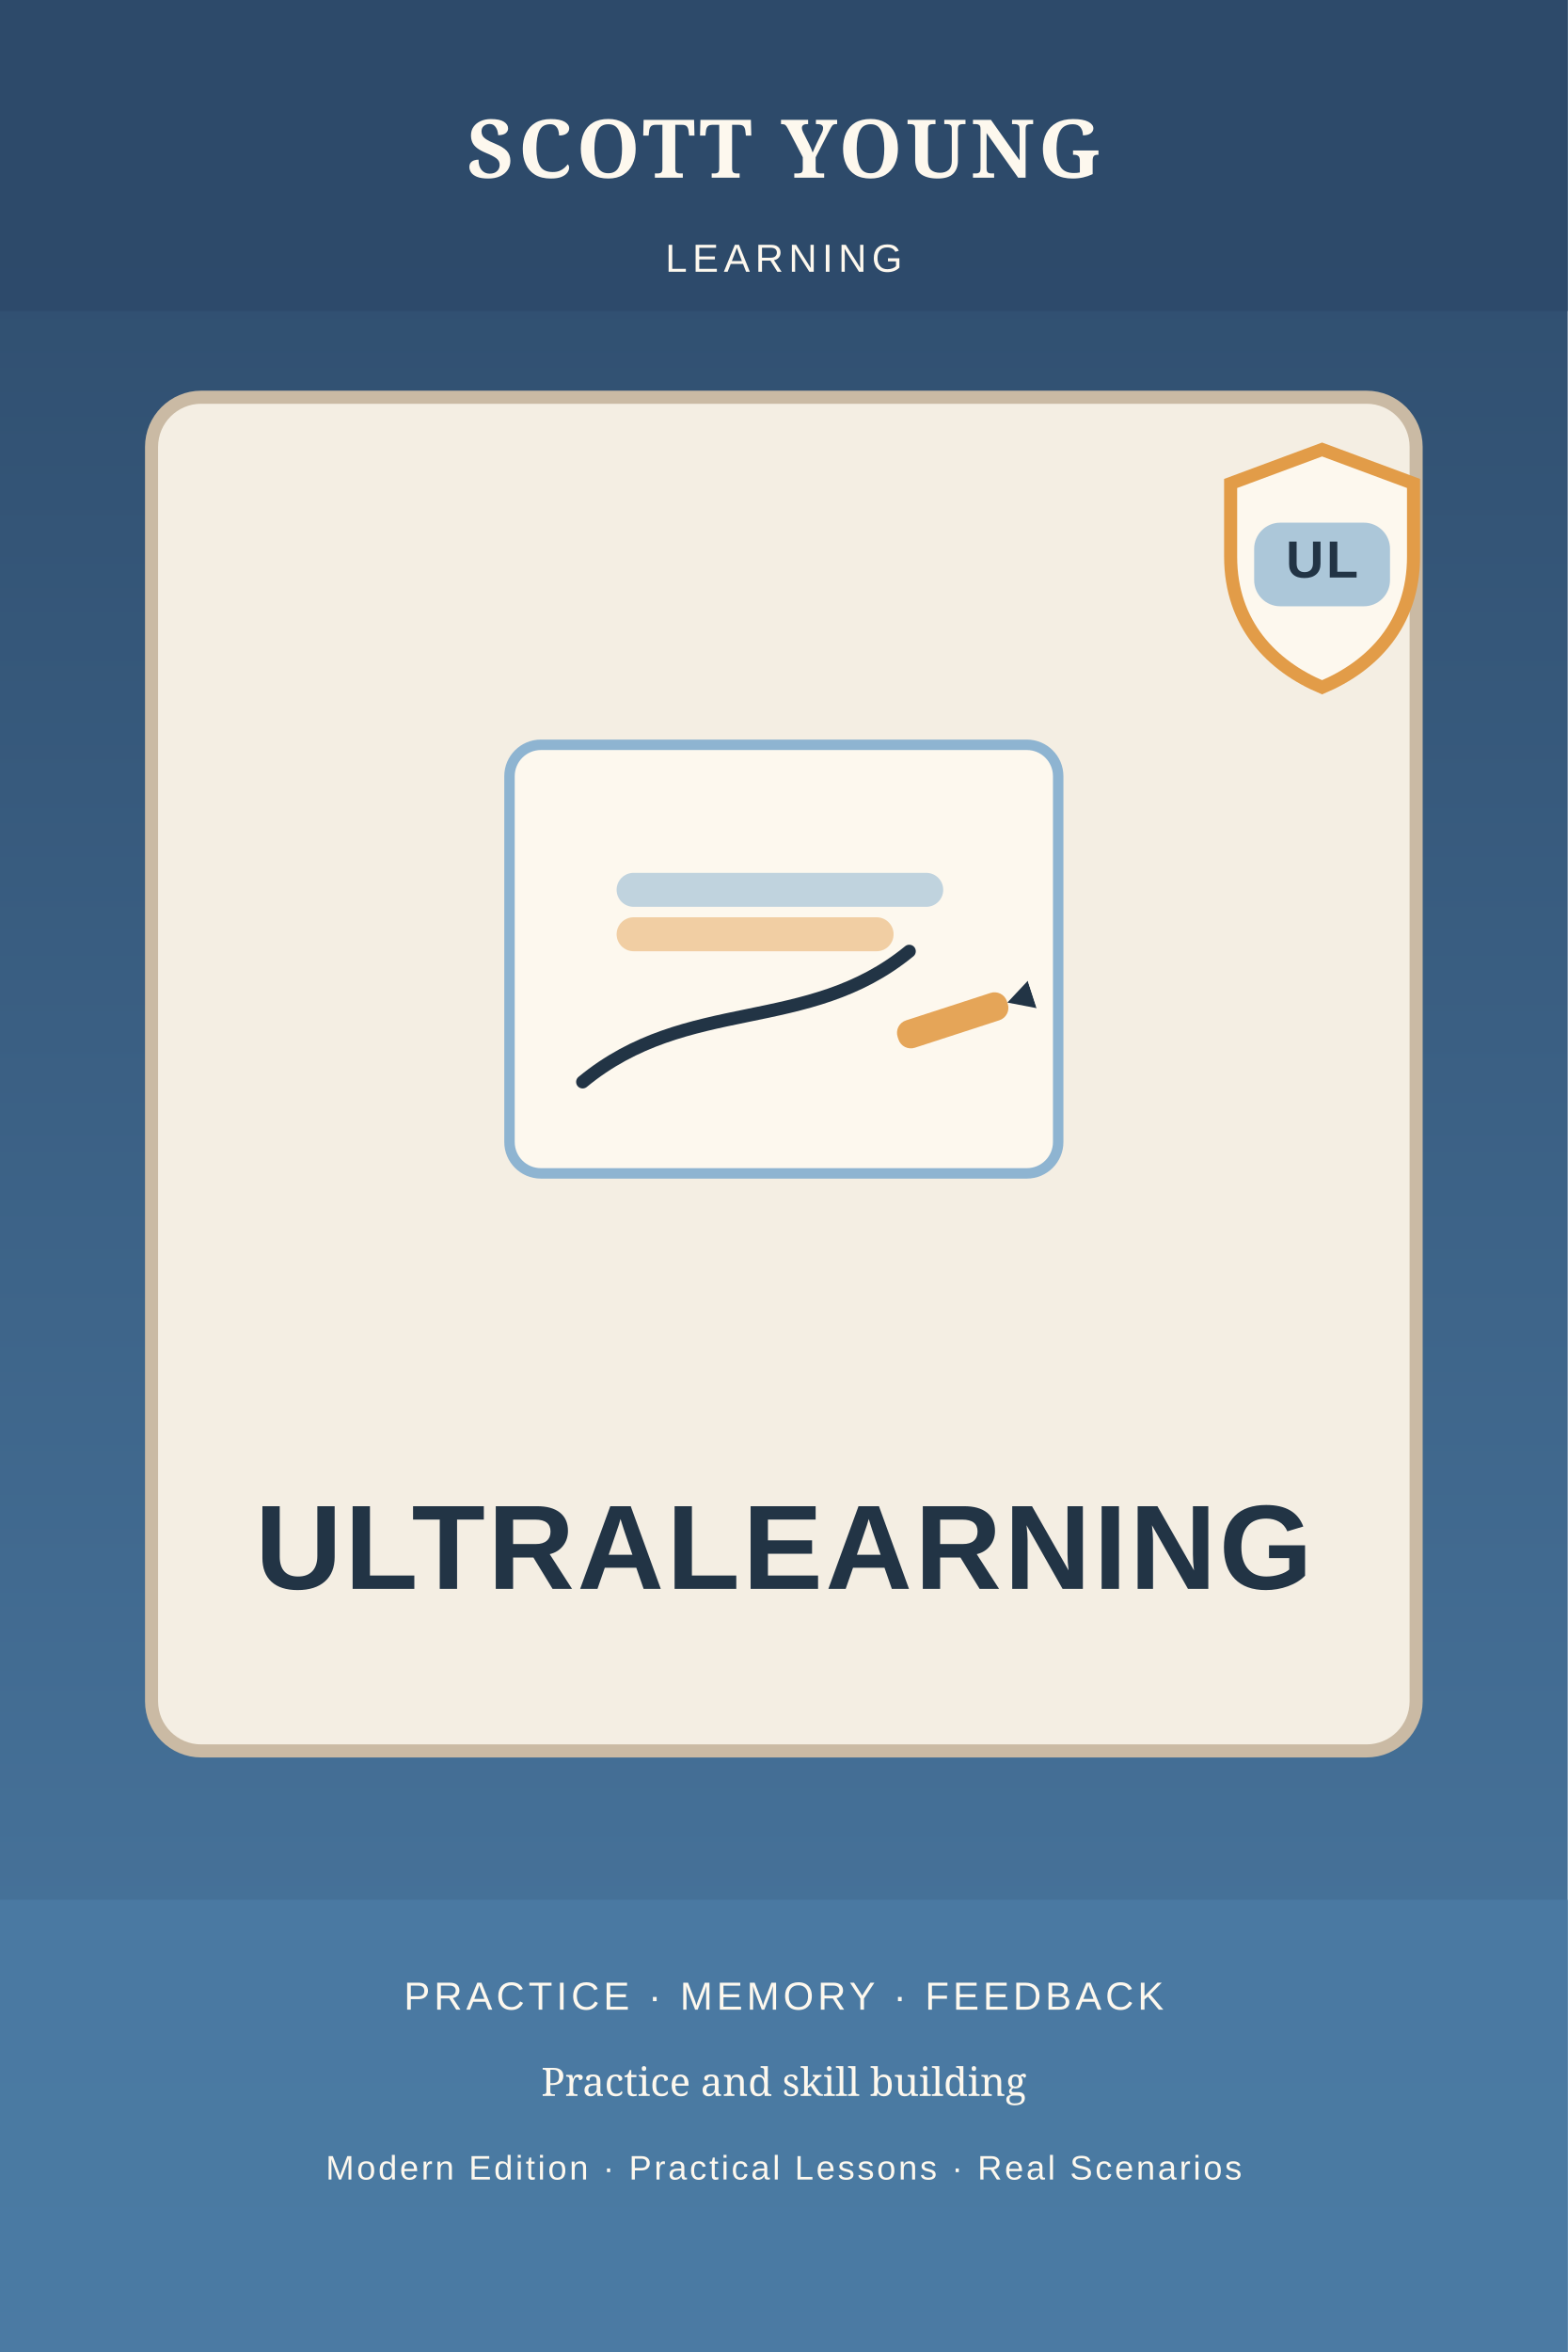
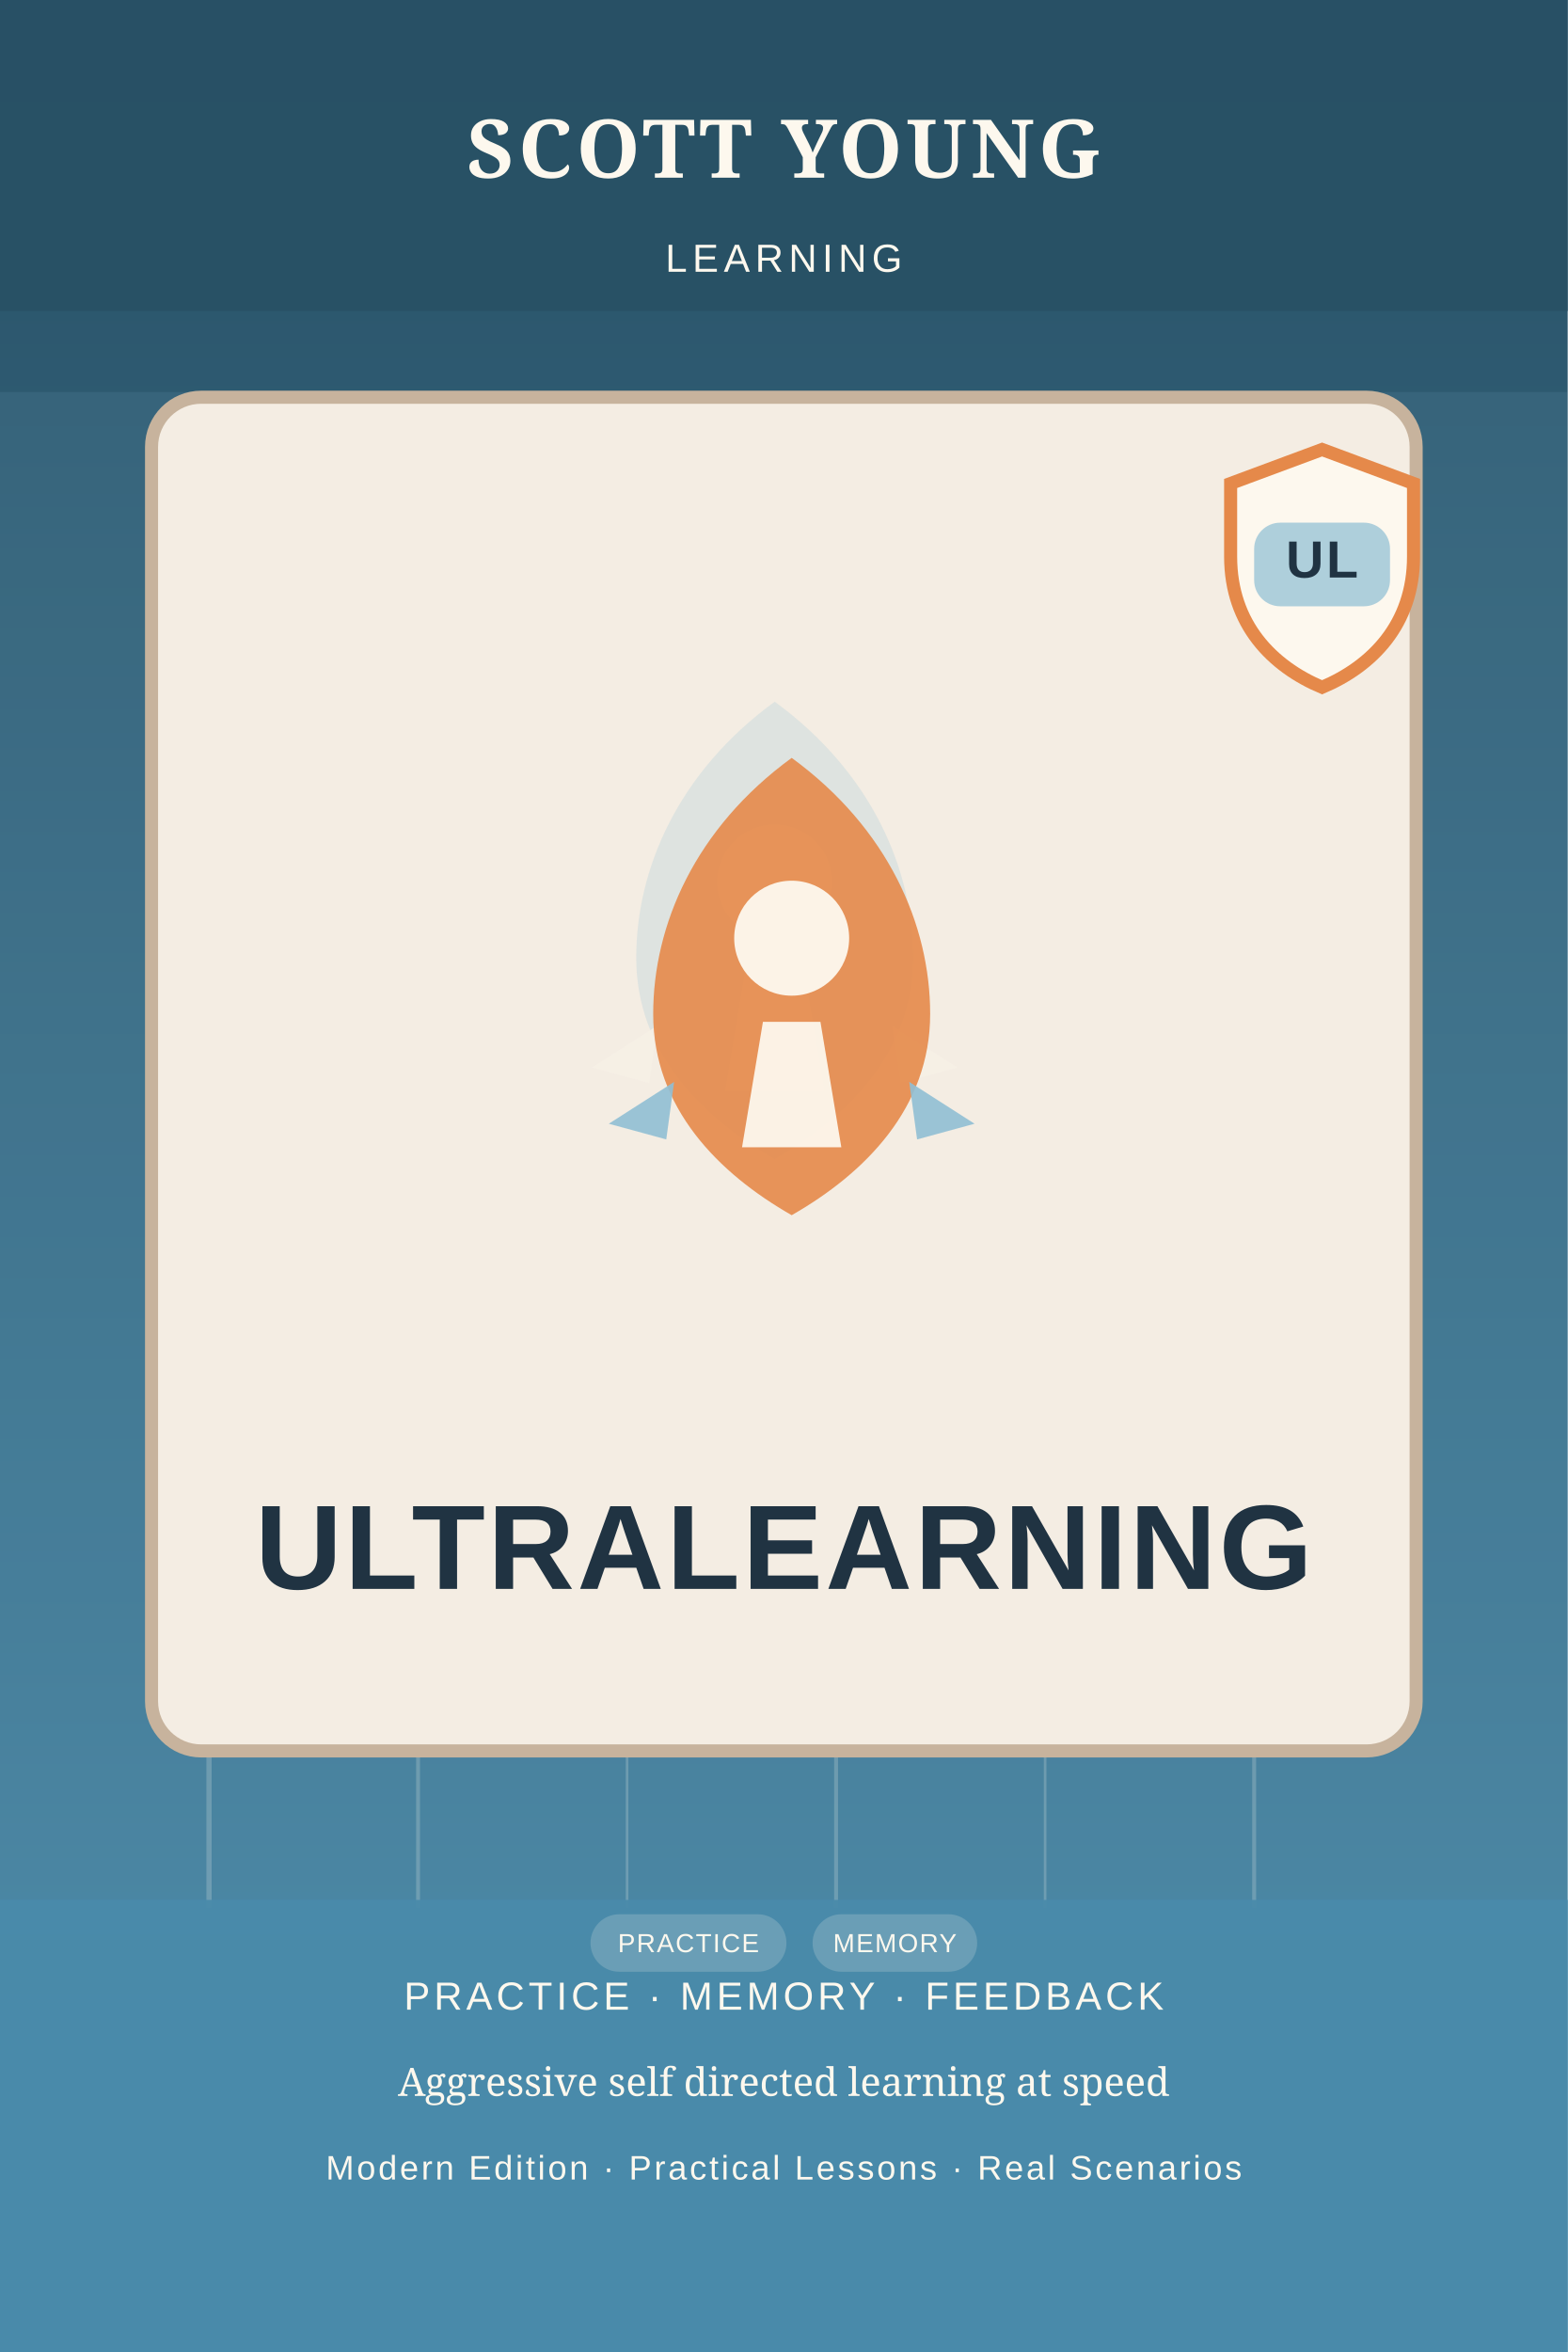
<svg xmlns="http://www.w3.org/2000/svg" width="1200" height="1800" viewBox="0 0 1200 1800" fill="none" role="img" aria-labelledby="title desc">
  <defs>
    <linearGradient id="g820684095" x1="0" y1="0" x2="0" y2="1800" gradientUnits="userSpaceOnUse">
-       <stop offset="0%" stop-color="#2D4A6A" />
-       <stop offset="100%" stop-color="#4B7AA3" />
+       <stop offset="0%" stop-color="#285065" />
+       <stop offset="100%" stop-color="#498AAA" />
    </linearGradient>
  </defs>
  <rect width="1200" height="1800" fill="url(#g820684095)" />
-   <circle cx="600" cy="840" r="420" fill="#8EB4D1" opacity="0.16" />
-   <circle cx="600" cy="840" r="300" fill="#FDF8EE" opacity="0.16" />
-   <circle cx="615" cy="858" r="210" fill="#E29C48" opacity="0.18" />
-   <circle cx="585" cy="822" r="130" fill="#FDF8EE" opacity="0.34" />
-   <rect x="116" y="304" width="968" height="1036" rx="38" fill="#F4EEE3" stroke="#CABAA4" stroke-width="10" />
-   <g transform="translate(390 570)">
-     <rect x="0" y="0" width="420" height="328" rx="24" fill="#FDF8EE" stroke="#8EB4D1" stroke-width="8" />
-     <path d="M56 258 C136 192 228 222 306 158" stroke="#223445" stroke-width="10" stroke-linecap="round" />
-     <rect x="82" y="98" width="250" height="26" rx="13" fill="#8EB4D1" opacity="0.55" />
-     <rect x="82" y="132" width="212" height="26" rx="13" fill="#E29C48" opacity="0.45" />
-     <g transform="translate(294 214) rotate(-18)">
-       <rect x="0" y="0" width="88" height="22" rx="10" fill="#E29C48" opacity="0.9" />
-       <polygon points="88,11 108,0 108,22" fill="#223445" />
-       <polygon points="108,0 118,11 108,22" fill="#FDF8EE" />
+   <rect x="0" y="300" width="1200" height="1180" fill="#90BFD4" opacity="0.1" />
+   <g stroke="#FDF8EE" opacity="0.2">
+     <line x1="160" y1="320" x2="160" y2="1460" stroke-width="4" />
+     <line x1="320" y1="320" x2="320" y2="1460" stroke-width="3" />
+     <line x1="480" y1="320" x2="480" y2="1460" stroke-width="2" />
+     <line x1="640" y1="320" x2="640" y2="1460" stroke-width="3" />
+     <line x1="800" y1="320" x2="800" y2="1460" stroke-width="2" />
+     <line x1="960" y1="320" x2="960" y2="1460" stroke-width="3" />
+   </g>
+   <path d="M140 430 L1060 430" stroke="#E5894A" stroke-width="10" opacity="0.22" />
+   <path d="M140 1330 L1060 1330" stroke="#E5894A" stroke-width="10" opacity="0.2" />
+   <ellipse cx="600" cy="812" rx="470" ry="382" fill="#FDF8EE" opacity="0.08" />
+   <rect x="116" y="304" width="968" height="1036" rx="38" fill="#F4EDE3" stroke="#C7B39D" stroke-width="10" />
+   <g opacity="0.24" transform="translate(0 -26)">
+     <g transform="translate(395 539)">
+       <path d="M198 24 C272 78 304 152 304 220 C304 292 254 342 198 374 C142 342 92 292 92 220 C92 152 124 78 198 24 Z" fill="#90BFD4" opacity="0.9" />
+       <circle cx="198" cy="162" r="44" fill="#F4EDE3" opacity="0.95" />
+       <path d="M176 226 L220 226 L236 322 L160 322 Z" fill="#F4EDE3" opacity="0.94" />
+       <path d="M108 272 L58 304 L102 316 Z" fill="#FDF8EE" opacity="0.9" />
+       <path d="M288 272 L338 304 L294 316 Z" fill="#FDF8EE" opacity="0.9" />
    </g>
  </g>
+   <g transform="translate(408 556)">
+     <path d="M198 24 C272 78 304 152 304 220 C304 292 254 342 198 374 C142 342 92 292 92 220 C92 152 124 78 198 24 Z" fill="#E5894A" opacity="0.9" />
+     <circle cx="198" cy="162" r="44" fill="#FDF8EE" opacity="0.95" />
+     <path d="M176 226 L220 226 L236 322 L160 322 Z" fill="#FDF8EE" opacity="0.94" />
+     <path d="M108 272 L58 304 L102 316 Z" fill="#90BFD4" opacity="0.9" />
+     <path d="M288 272 L338 304 L294 316 Z" fill="#90BFD4" opacity="0.9" />
+   </g>
  <g transform="translate(930 336)">
-     <path d="M82 8 L152 34 V90 C152 142 120 174 82 190 C44 174 12 142 12 90 V34 Z" fill="#FDF8EE" stroke="#E29C48" stroke-width="10" />
-     <rect x="30" y="64" width="104" height="64" rx="20" fill="#8EB4D1" opacity="0.72" />
-     <text x="82" y="106" text-anchor="middle" fill="#223445" font-family="'Trebuchet MS', Arial, sans-serif" font-size="40" font-weight="700" letter-spacing="2">UL</text>
+     <path d="M82 8 L152 34 V90 C152 142 120 174 82 190 C44 174 12 142 12 90 V34 Z" fill="#FDF8EE" stroke="#E5894A" stroke-width="10" />
+     <rect x="30" y="64" width="104" height="64" rx="20" fill="#90BFD4" opacity="0.72" />
+     <text x="82" y="106" text-anchor="middle" fill="#203342" font-family="'Trebuchet MS', Arial, sans-serif" font-size="40" font-weight="700" letter-spacing="2">UL</text>
  </g>
-   <rect x="0" y="0" width="1200" height="238" fill="#2D4A6A" opacity="0.93" />
-   <rect x="0" y="1454" width="1200" height="346" fill="#4B7AA3" opacity="0.95" />
+   <rect x="0" y="0" width="1200" height="238" fill="#285065" opacity="0.93" />
+   <rect x="0" y="1454" width="1200" height="346" fill="#498AAA" opacity="0.95" />
  <text x="600" y="136" text-anchor="middle" fill="#FDF8EE" font-family="Georgia, serif" font-size="62" font-weight="700" letter-spacing="3">SCOTT YOUNG</text>
  <text x="600" y="208" text-anchor="middle" fill="#FDF8EE" font-family="'Trebuchet MS', Arial, sans-serif" font-size="30" letter-spacing="4">LEARNING</text>
-   <text x="600" y="1216" text-anchor="middle" fill="#223445" font-family="'Trebuchet MS', Arial, sans-serif" font-size="92" font-weight="700" letter-spacing="2">ULTRALEARNING</text>
+   <text x="600" y="1216" text-anchor="middle" fill="#203342" font-family="'Trebuchet MS', Arial, sans-serif" font-size="92" font-weight="700" letter-spacing="2">ULTRALEARNING</text>
+   <g>
+     <rect x="453" y="1466" width="148" height="42" rx="21" fill="#FDF8EE" opacity="0.18" stroke="#FDF8EE" stroke-width="2" />
+     <text x="527" y="1494" text-anchor="middle" fill="#FDF8EE" font-family="'Trebuchet MS', Arial, sans-serif" font-size="20" letter-spacing="1">PRACTICE</text>
+   </g>
+   <g>
+     <rect x="623" y="1466" width="124" height="42" rx="21" fill="#FDF8EE" opacity="0.18" stroke="#FDF8EE" stroke-width="2" />
+     <text x="685" y="1494" text-anchor="middle" fill="#FDF8EE" font-family="'Trebuchet MS', Arial, sans-serif" font-size="20" letter-spacing="1">MEMORY</text>
+   </g>
  <text x="600" y="1538" text-anchor="middle" fill="#FDF8EE" font-family="'Trebuchet MS', Arial, sans-serif" font-size="30" letter-spacing="3">PRACTICE  ·  MEMORY  ·  FEEDBACK</text>
-   <text x="600" y="1604" text-anchor="middle" fill="#FDF8EE" font-family="Georgia, serif" font-size="30">Practice and skill building</text>
+   <text x="600" y="1604" text-anchor="middle" fill="#FDF8EE" font-family="Georgia, serif" font-size="30">Aggressive self directed learning at speed</text>
  <text x="600" y="1668" text-anchor="middle" fill="#FDF8EE" font-family="'Trebuchet MS', Arial, sans-serif" font-size="26" letter-spacing="2">Modern Edition · Practical Lessons · Real Scenarios</text>
</svg>
